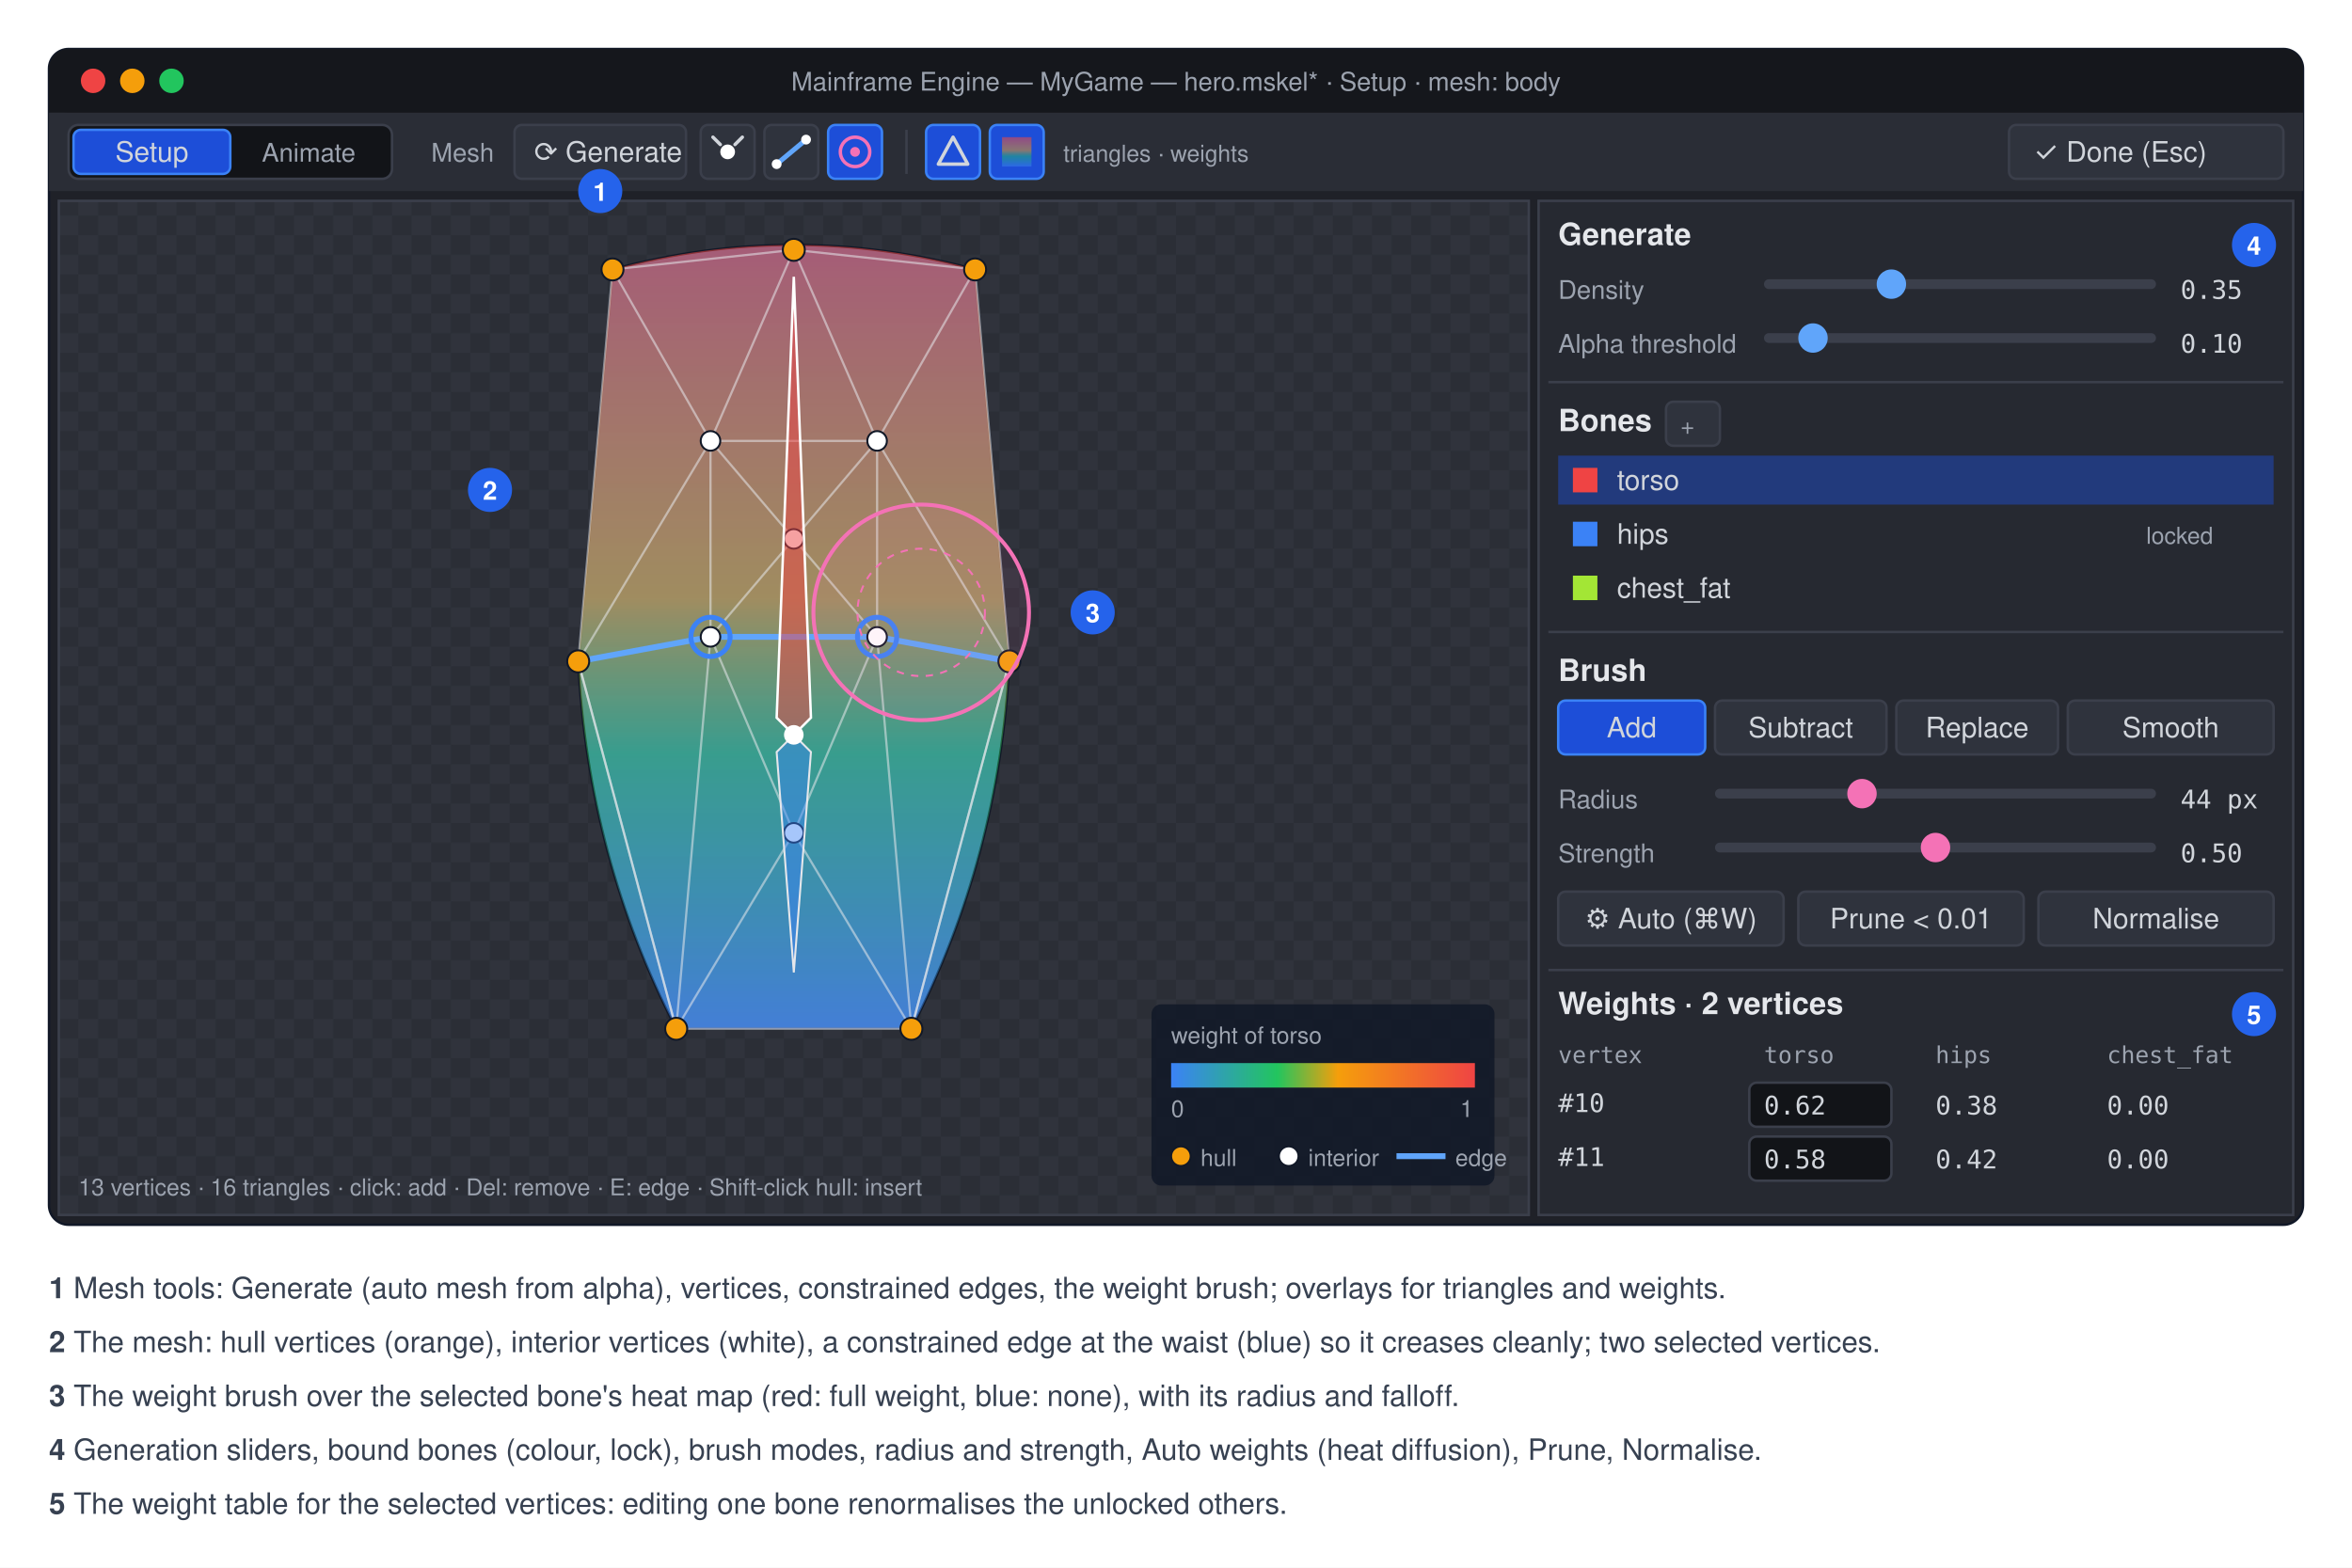
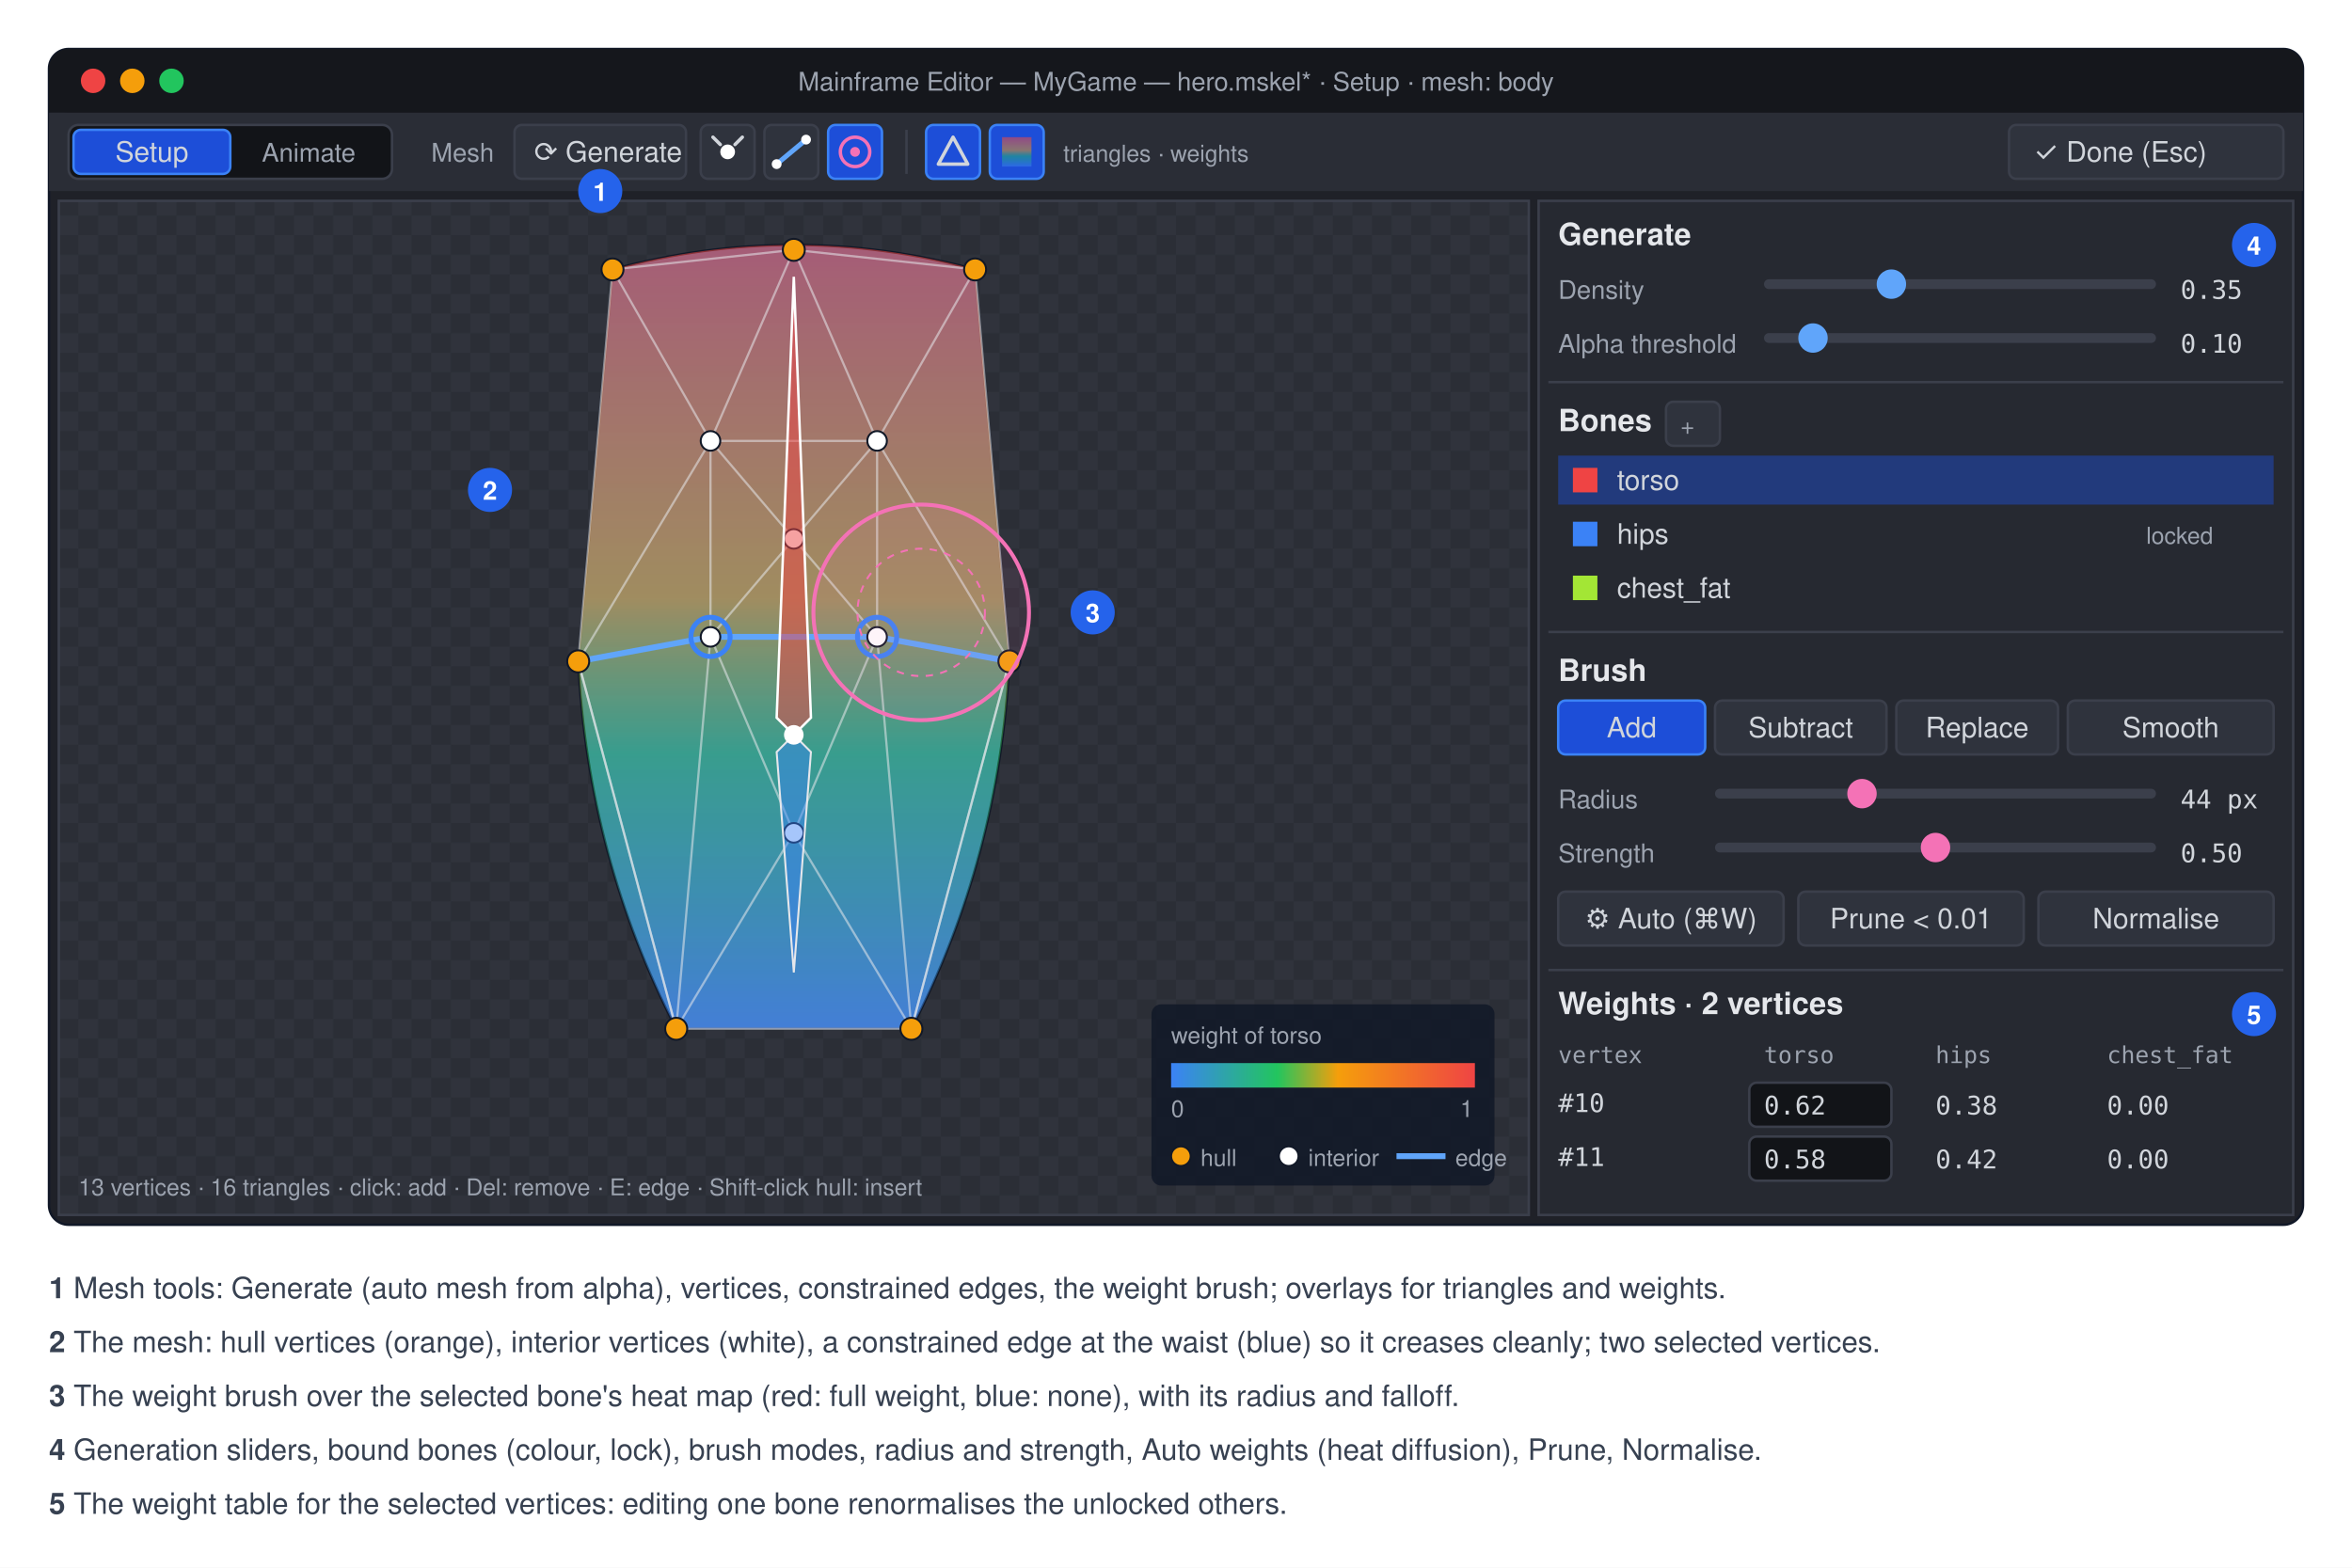
<svg xmlns="http://www.w3.org/2000/svg" viewBox="0 0 960 640" font-family="-apple-system, 'Segoe UI', Helvetica, Arial, sans-serif" font-size="13">
  <rect width="960" height="640" fill="#ffffff" />
  <style>
    .hdr{font-weight:600;font-size:12.5px;fill:#e5e7eb}
    .t{fill:#d1d5db;font-size:11.5px}
    .s{fill:#9ca3af;font-size:10.5px}
    .xs{fill:#9ca3af;font-size:9.5px}
    .m{fill:#d1d5db;font-size:10.5px;font-family:ui-monospace, Menlo, Consolas, monospace}
    .cap{fill:#374151;font-size:12px}
    .num{fill:#ffffff;font-size:10.5px;font-weight:700}
    .g{fill:none;stroke:#d1d5db;stroke-width:1.4;stroke-linecap:round;stroke-linejoin:round}
    .btn{fill:#2f333d;stroke:#3b3f4b}
    .on{fill:#1d4ed8;stroke:#3b82f6}
    .fld{fill:#121418;stroke:#3b3f4b}
    .tri{fill:none;stroke:#e5e7eb;stroke-opacity:0.55;stroke-width:0.9}
    .hv{fill:#f59e0b;stroke:#111827;stroke-width:0.8}
    .iv{fill:#ffffff;stroke:#111827;stroke-width:0.8}
  </style>
  <defs>
    <linearGradient id="heat" x1="0" y1="0" x2="0" y2="1">
      <stop offset="0" stop-color="#ef4444" stop-opacity="0.55" />
      <stop offset="0.45" stop-color="#f59e0b" stop-opacity="0.5" />
      <stop offset="0.65" stop-color="#22c55e" stop-opacity="0.45" />
      <stop offset="1" stop-color="#3b82f6" stop-opacity="0.5" />
    </linearGradient>
    <pattern id="chk3" width="16" height="16" patternUnits="userSpaceOnUse">
      <rect width="16" height="16" fill="#2b2e36" />
      <rect width="8" height="8" fill="#30333c" />
      <rect x="8" y="8" width="8" height="8" fill="#30333c" />
    </pattern>
  </defs>
  <rect x="20" y="20" width="920" height="480" rx="8" fill="#1f2128" stroke="#111827" />
  <rect x="20" y="20" width="920" height="26" rx="8" fill="#15171c" />
  <rect x="20" y="38" width="920" height="8" fill="#15171c" />
  <circle cx="38" cy="33" r="5" fill="#ef4444" />
  <circle cx="54" cy="33" r="5" fill="#f59e0b" />
  <circle cx="70" cy="33" r="5" fill="#22c55e" />
-   <text x="480" y="37" class="s" text-anchor="middle">Mainframe Engine — MyGame — hero.mskel* · Setup · mesh: body</text>
+   <text x="480" y="37" class="s" text-anchor="middle">Mainframe Editor — MyGame — hero.mskel* · Setup · mesh: body</text>
  <rect x="20" y="46" width="920" height="32" fill="#2a2d36" />
  <rect x="28" y="51" width="132" height="22" rx="4" class="fld" />
  <rect x="30" y="53" width="64" height="18" rx="3" class="on" />
  <text x="62" y="66" class="t" text-anchor="middle">Setup</text>
  <text x="126" y="66" class="s" text-anchor="middle">Animate</text>
  <text x="176" y="66" class="s">Mesh</text>
  <rect x="210" y="51" width="70" height="22" rx="3" class="btn" />
  <text x="218" y="66" class="t">⟳ Generate</text>
  <rect x="286" y="51" width="22" height="22" rx="3" class="btn" />
  <circle cx="297" cy="62" r="3" fill="#ffffff" />
  <path d="M291,56 l3,3 M303,56 l-3,3" class="g" />
  <rect x="312" y="51" width="22" height="22" rx="3" class="btn" />
  <path d="M317,67 l12,-10" stroke="#60a5fa" stroke-width="2" />
  <circle cx="317" cy="67" r="2" fill="#fff" />
  <circle cx="329" cy="57" r="2" fill="#fff" />
  <rect x="338" y="51" width="22" height="22" rx="3" class="on" />
  <circle cx="349" cy="62" r="6" fill="none" stroke="#f472b6" stroke-width="1.4" />
  <circle cx="349" cy="62" r="2" fill="#f472b6" />
  <line x1="370" y1="53" x2="370" y2="71" stroke="#3b3f4b" />
  <rect x="378" y="51" width="22" height="22" rx="3" class="on" />
  <path d="M383,67 l6,-11 6,11 z" class="g" />
  <rect x="404" y="51" width="22" height="22" rx="3" class="on" />
  <rect x="409" y="56" width="12" height="12" fill="url(#heat)" />
  <text x="434" y="66" class="xs">triangles · weights</text>
  <rect x="820" y="51" width="112" height="22" rx="3" class="btn" />
  <text x="830" y="66" class="t">✓ Done (Esc)</text>
  <rect x="24" y="82" width="600" height="414" fill="url(#chk3)" stroke="#3b3f4b" />
  <path d="M250,110 q74,-20 148,0 l14,160 q-4,80 -40,150 l-96,0 q-36,-70 -40,-150 z" fill="#4b7bb5" stroke="#111827" />
  <path d="M250,110 q74,-20 148,0 l14,160 q-4,80 -40,150 l-96,0 q-36,-70 -40,-150 z" fill="url(#heat)" />
  <g class="tri">
    <path d="M250,110 L324,102 L398,110 L412,270 L372,420 L276,420 L236,270 Z" />
    <path d="M250,110 L290,180 L324,102 L358,180 L398,110" />
    <path d="M290,180 L358,180 L412,270 L358,260 L290,260 L236,270 L290,180" />
    <path d="M290,180 L290,260 M358,180 L358,260 M290,260 L324,340 L358,260" />
    <path d="M236,270 L276,420 L324,340 L372,420 L412,270 M290,260 L276,420 M358,260 L372,420" />
    <path d="M290,180 L324,220 L358,180 M324,220 L290,260 M324,220 L358,260" />
  </g>
  <path d="M236,270 L290,260 L358,260 L412,270" stroke="#60a5fa" stroke-width="2.4" fill="none" />
  <g>
    <circle cx="250" cy="110" r="4.5" class="hv" />
    <circle cx="324" cy="102" r="4.5" class="hv" />
    <circle cx="398" cy="110" r="4.5" class="hv" />
    <circle cx="412" cy="270" r="4.5" class="hv" />
    <circle cx="372" cy="420" r="4.5" class="hv" />
    <circle cx="276" cy="420" r="4.5" class="hv" />
    <circle cx="236" cy="270" r="4.5" class="hv" />
    <circle cx="290" cy="180" r="4" class="iv" />
    <circle cx="358" cy="180" r="4" class="iv" />
    <circle cx="324" cy="220" r="4" class="iv" />
    <circle cx="290" cy="260" r="4" class="iv" />
    <circle cx="358" cy="260" r="4" class="iv" />
    <circle cx="324" cy="340" r="4" class="iv" />
  </g>
  <circle cx="290" cy="260" r="8" fill="none" stroke="#3b82f6" stroke-width="2" />
  <circle cx="358" cy="260" r="8" fill="none" stroke="#3b82f6" stroke-width="2" />
  <path d="M324,300 l7,-7 l-7,-180 l-7,180 z" fill="#ef4444" fill-opacity="0.5" stroke="#fff" stroke-width="1" />
  <path d="M324,300 l7,7 l-7,90 l-7,-90 z" fill="#3b82f6" fill-opacity="0.45" stroke="#e5e7eb" stroke-width="0.8" />
  <circle cx="324" cy="300" r="4" fill="#fff" />
  <circle cx="376" cy="250" r="44" fill="#f472b6" fill-opacity="0.08" stroke="#f472b6" stroke-width="1.6" />
  <circle cx="376" cy="250" r="26" fill="none" stroke="#f472b6" stroke-width="0.8" stroke-dasharray="3 3" />
  <rect x="470" y="410" width="140" height="74" rx="4" fill="#111827" fill-opacity="0.85" />
  <text x="478" y="426" class="xs">weight of torso</text>
  <defs>
    <linearGradient id="heatH" x1="0" y1="0" x2="1" y2="0">
      <stop offset="0" stop-color="#3b82f6" />
      <stop offset="0.35" stop-color="#22c55e" />
      <stop offset="0.55" stop-color="#f59e0b" />
      <stop offset="1" stop-color="#ef4444" />
    </linearGradient>
  </defs>
  <rect x="478" y="434" width="124" height="10" fill="url(#heatH)" />
  <text x="478" y="456" class="xs">0</text>
  <text x="596" y="456" class="xs">1</text>
  <circle cx="482" cy="472" r="4" class="hv" />
  <text x="490" y="476" class="xs">hull</text>
  <circle cx="526" cy="472" r="4" class="iv" />
  <text x="534" y="476" class="xs">interior</text>
  <path d="M570,472 h20" stroke="#60a5fa" stroke-width="2.4" />
  <text x="594" y="476" class="xs">edge</text>
  <text x="32" y="488" class="xs">13 vertices · 16 triangles · click: add · Del: remove · E: edge · Shift-click hull: insert</text>
  <rect x="628" y="82" width="308" height="414" fill="#262931" stroke="#3b3f4b" />
  <text x="636" y="100" class="hdr">Generate</text>
  <text x="636" y="122" class="s">Density</text>
  <rect x="720" y="114" width="160" height="4" rx="2" fill="#3b3f4b" />
  <circle cx="772" cy="116" r="6" fill="#60a5fa" />
  <text x="890" y="122" class="m">0.35</text>
  <text x="636" y="144" class="s">Alpha threshold</text>
  <rect x="720" y="136" width="160" height="4" rx="2" fill="#3b3f4b" />
  <circle cx="740" cy="138" r="6" fill="#60a5fa" />
  <text x="890" y="144" class="m">0.10</text>
  <line x1="632" y1="156" x2="932" y2="156" stroke="#3b3f4b" />
  <text x="636" y="176" class="hdr">Bones</text>
  <rect x="680" y="164" width="22" height="18" rx="3" class="btn" />
  <text x="686" y="177" class="xs">+</text>
  <rect x="636" y="186" width="292" height="20" fill="#1d4ed8" opacity="0.45" />
  <rect x="642" y="191" width="10" height="10" fill="#ef4444" />
  <text x="660" y="200" class="t">torso</text>
  <rect x="642" y="213" width="10" height="10" fill="#3b82f6" />
  <text x="660" y="222" class="t">hips</text>
  <text x="876" y="222" class="xs">locked</text>
  <rect x="642" y="235" width="10" height="10" fill="#a3e635" />
  <text x="660" y="244" class="t">chest_fat</text>
  <line x1="632" y1="258" x2="932" y2="258" stroke="#3b3f4b" />
  <text x="636" y="278" class="hdr">Brush</text>
  <g transform="translate(636,286)">
    <rect width="60" height="22" rx="3" class="on" />
    <text x="30" y="15" class="t" text-anchor="middle">Add</text>
    <rect x="64" width="70" height="22" rx="3" class="btn" />
    <text x="99" y="15" class="t" text-anchor="middle">Subtract</text>
    <rect x="138" width="66" height="22" rx="3" class="btn" />
    <text x="171" y="15" class="t" text-anchor="middle">Replace</text>
    <rect x="208" width="84" height="22" rx="3" class="btn" />
    <text x="250" y="15" class="t" text-anchor="middle">Smooth</text>
  </g>
  <text x="636" y="330" class="s">Radius</text>
  <rect x="700" y="322" width="180" height="4" rx="2" fill="#3b3f4b" />
  <circle cx="760" cy="324" r="6" fill="#f472b6" />
  <text x="890" y="330" class="m">44 px</text>
  <text x="636" y="352" class="s">Strength</text>
  <rect x="700" y="344" width="180" height="4" rx="2" fill="#3b3f4b" />
  <circle cx="790" cy="346" r="6" fill="#f472b6" />
  <text x="890" y="352" class="m">0.50</text>
  <g transform="translate(636,364)">
    <rect width="92" height="22" rx="3" class="btn" />
    <text x="46" y="15" class="t" text-anchor="middle">⚙ Auto (⌘W)</text>
    <rect x="98" width="92" height="22" rx="3" class="btn" />
    <text x="144" y="15" class="t" text-anchor="middle">Prune &lt; 0.01</text>
    <rect x="196" width="96" height="22" rx="3" class="btn" />
    <text x="244" y="15" class="t" text-anchor="middle">Normalise</text>
  </g>
  <line x1="632" y1="396" x2="932" y2="396" stroke="#3b3f4b" />
  <text x="636" y="414" class="hdr">Weights · 2 vertices</text>
  <g class="m">
    <text x="636" y="434" class="xs">vertex</text>
    <text x="720" y="434" class="xs">torso</text>
    <text x="790" y="434" class="xs">hips</text>
    <text x="860" y="434" class="xs">chest_fat</text>
    <text x="636" y="454">#10</text>
    <rect x="714" y="442" width="58" height="18" rx="3" class="fld" />
    <text x="720" y="455">0.62</text>
    <text x="790" y="455">0.38</text>
    <text x="860" y="455">0.00</text>
    <text x="636" y="476">#11</text>
    <rect x="714" y="464" width="58" height="18" rx="3" class="fld" />
    <text x="720" y="477">0.58</text>
    <text x="790" y="477">0.42</text>
    <text x="860" y="477">0.00</text>
  </g>
  <g>
    <circle cx="245" cy="78" r="9" fill="#2563eb" />
    <text x="245" y="82" class="num" text-anchor="middle">1</text>
    <circle cx="200" cy="200" r="9" fill="#2563eb" />
    <text x="200" y="204" class="num" text-anchor="middle">2</text>
    <circle cx="446" cy="250" r="9" fill="#2563eb" />
    <text x="446" y="254" class="num" text-anchor="middle">3</text>
    <circle cx="920" cy="100" r="9" fill="#2563eb" />
    <text x="920" y="104" class="num" text-anchor="middle">4</text>
    <circle cx="920" cy="414" r="9" fill="#2563eb" />
    <text x="920" y="418" class="num" text-anchor="middle">5</text>
  </g>
  <g class="cap">
    <text x="20" y="530">
      <tspan font-weight="600">1</tspan>  Mesh tools: Generate (auto mesh from alpha), vertices, constrained edges, the weight brush; overlays for triangles and weights.</text>
    <text x="20" y="552">
      <tspan font-weight="600">2</tspan>  The mesh: hull vertices (orange), interior vertices (white), a constrained edge at the waist (blue) so it creases cleanly; two selected vertices.</text>
    <text x="20" y="574">
      <tspan font-weight="600">3</tspan>  The weight brush over the selected bone's heat map (red: full weight, blue: none), with its radius and falloff.</text>
    <text x="20" y="596">
      <tspan font-weight="600">4</tspan>  Generation sliders, bound bones (colour, lock), brush modes, radius and strength, Auto weights (heat diffusion), Prune, Normalise.</text>
    <text x="20" y="618">
      <tspan font-weight="600">5</tspan>  The weight table for the selected vertices: editing one bone renormalises the unlocked others.</text>
  </g>
</svg>
